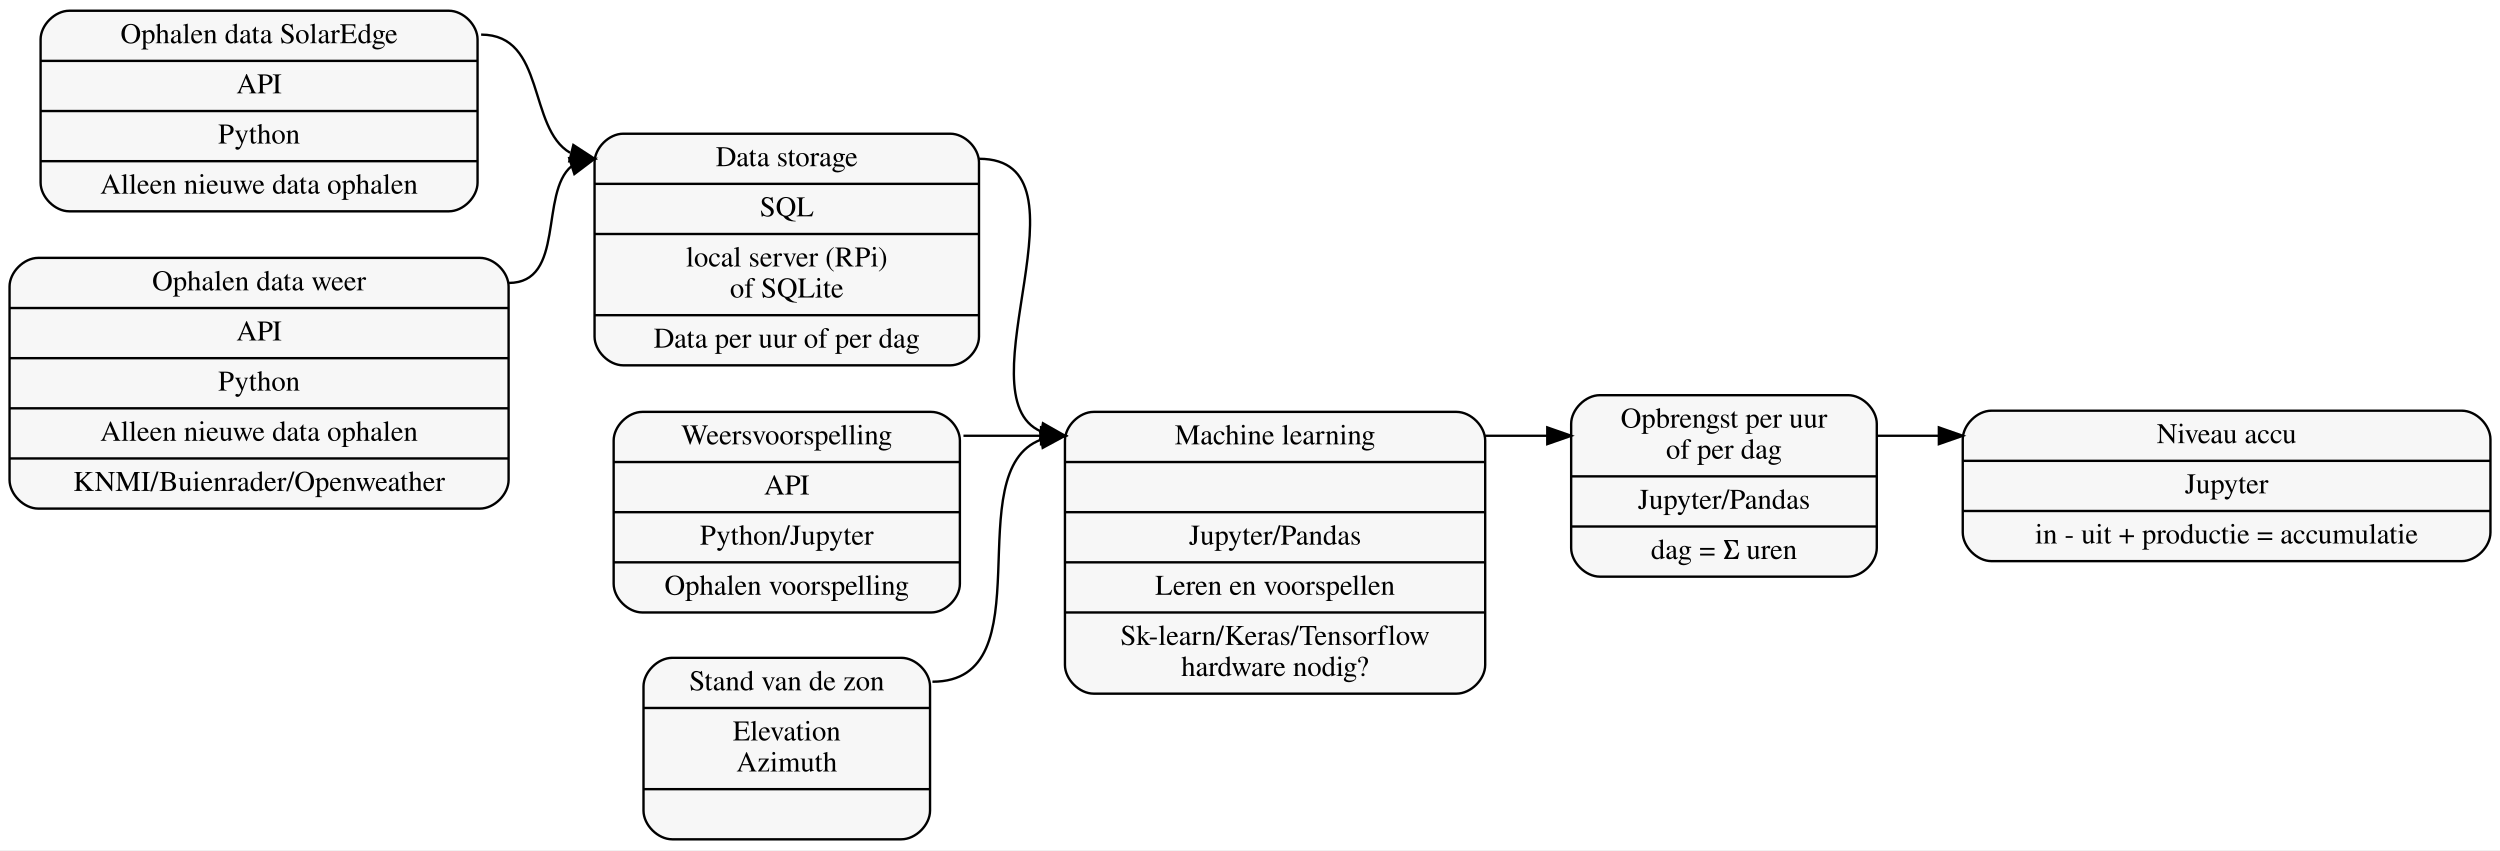
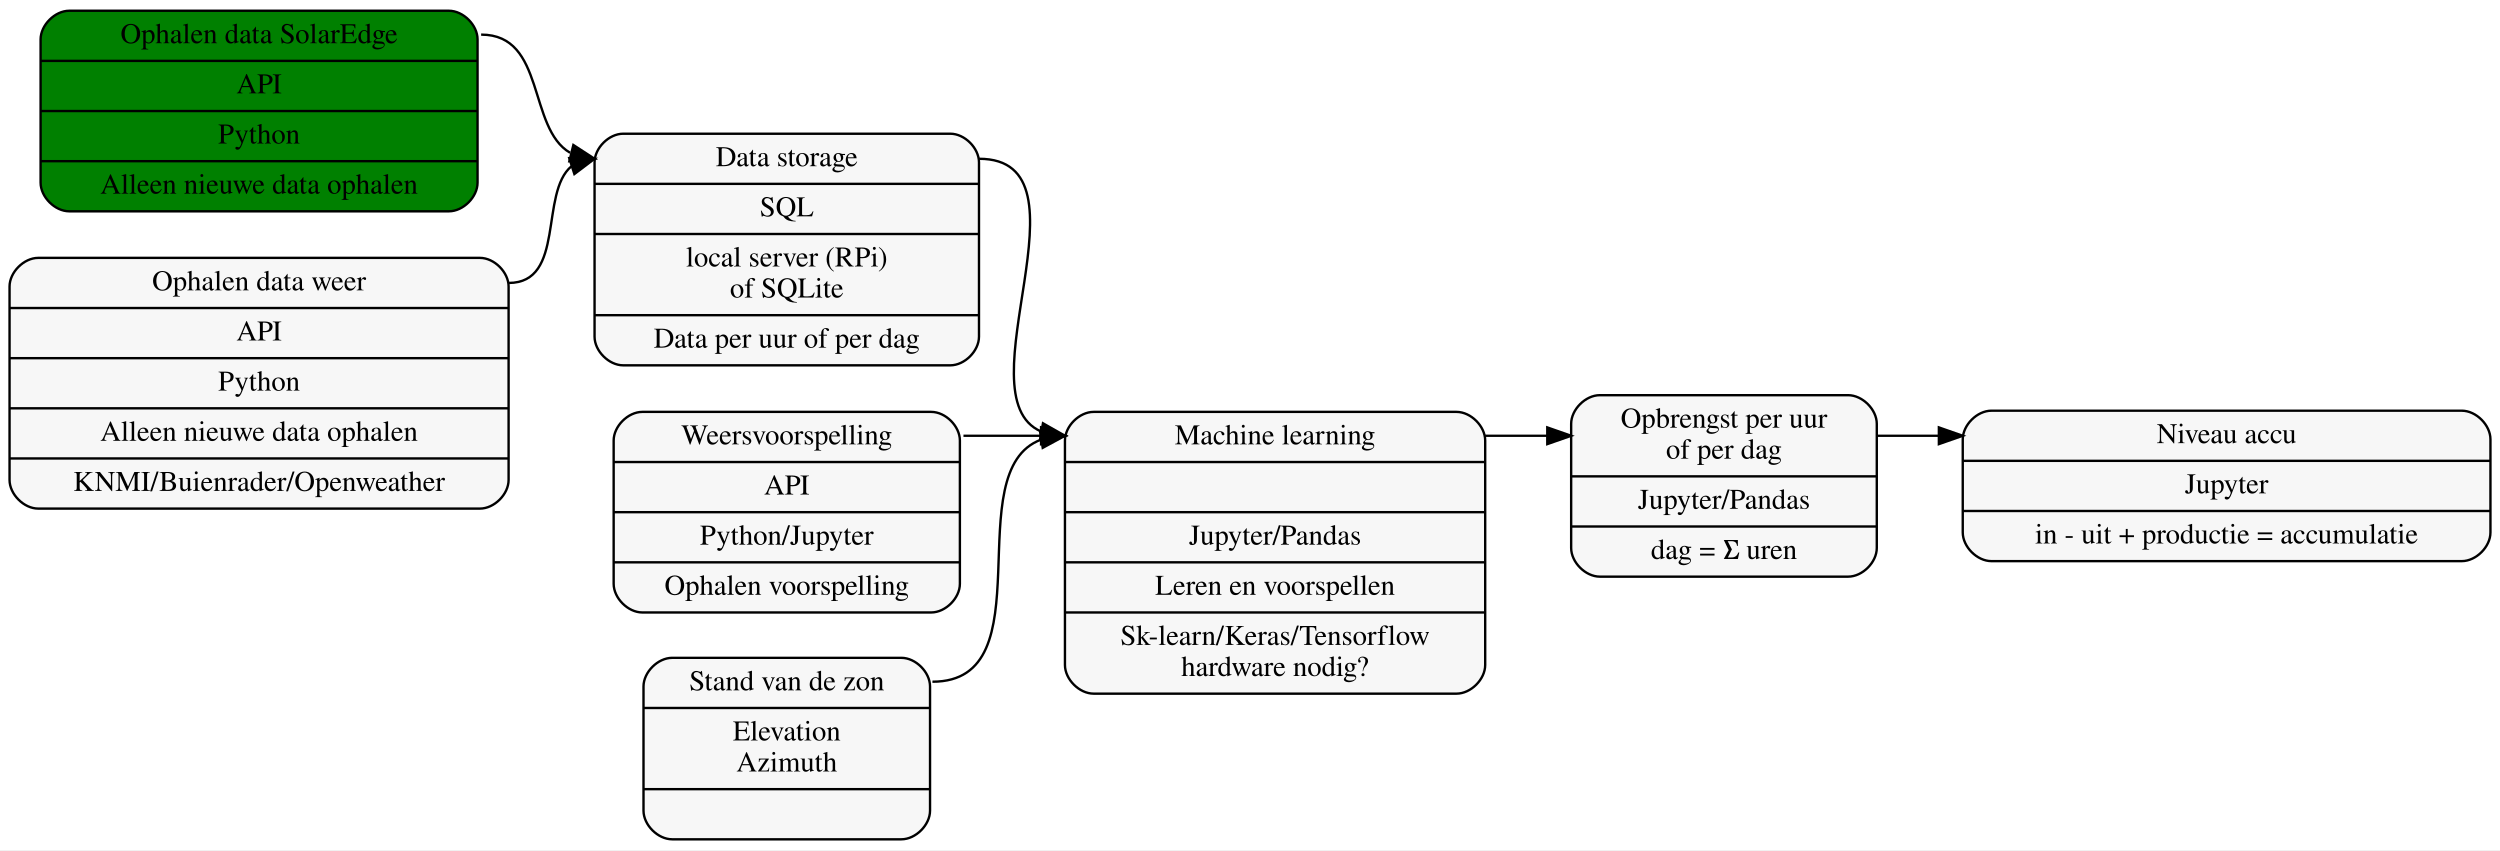
<svg xmlns="http://www.w3.org/2000/svg" width="1047pt" height="356pt" viewBox="0.00 0.00 1047.00 356.00">
  <g id="graph0" class="graph" transform="scale(1 1) rotate(0) translate(4 352)">
    <polygon fill="white" stroke="transparent" points="-4,4 -4,-352 1043,-352 1043,4 -4,4" />
    <g id="node1" class="node">
-       <path fill="#f7f7f7" stroke="black" d="M25,-263.5C25,-263.5 184,-263.5 184,-263.5 190,-263.5 196,-269.5 196,-275.5 196,-275.5 196,-335.5 196,-335.5 196,-341.5 190,-347.5 184,-347.5 184,-347.5 25,-347.5 25,-347.5 19,-347.5 13,-341.5 13,-335.5 13,-335.5 13,-275.5 13,-275.5 13,-269.5 19,-263.5 25,-263.5" />
+       <path fill="green" stroke="black" d="M25,-263.5C25,-263.5 184,-263.5 184,-263.5 190,-263.5 196,-269.5 196,-275.5 196,-275.5 196,-335.5 196,-335.5 196,-341.5 190,-347.5 184,-347.5 184,-347.5 25,-347.5 25,-347.5 19,-347.5 13,-341.5 13,-335.5 13,-335.5 13,-275.5 13,-275.5 13,-269.5 19,-263.5 25,-263.5" />
      <text text-anchor="middle" x="104.5" y="-333.9" font-family="Times,serif" font-size="12.00">Ophalen data SolarEdge</text>
      <polyline fill="none" stroke="black" points="13,-326.5 196,-326.5 " />
      <text text-anchor="middle" x="104.5" y="-312.9" font-family="Times,serif" font-size="12.00">API</text>
      <polyline fill="none" stroke="black" points="13,-305.5 196,-305.5 " />
      <text text-anchor="middle" x="104.5" y="-291.9" font-family="Times,serif" font-size="12.00">Python</text>
      <polyline fill="none" stroke="black" points="13,-284.5 196,-284.5 " />
      <text text-anchor="middle" x="104.5" y="-270.9" font-family="Times,serif" font-size="12.00">Alleen nieuwe data ophalen</text>
    </g>
    <g id="node3" class="node">
      <path fill="#f7f7f7" stroke="black" d="M257,-199C257,-199 394,-199 394,-199 400,-199 406,-205 406,-211 406,-211 406,-284 406,-284 406,-290 400,-296 394,-296 394,-296 257,-296 257,-296 251,-296 245,-290 245,-284 245,-284 245,-211 245,-211 245,-205 251,-199 257,-199" />
      <text text-anchor="middle" x="325.5" y="-282.4" font-family="Times,serif" font-size="12.00">Data storage</text>
      <polyline fill="none" stroke="black" points="245,-275 406,-275 " />
      <text text-anchor="middle" x="325.5" y="-261.4" font-family="Times,serif" font-size="12.00">SQL</text>
      <polyline fill="none" stroke="black" points="245,-254 406,-254 " />
      <text text-anchor="middle" x="325.5" y="-240.4" font-family="Times,serif" font-size="12.00">local server (RPi)</text>
      <text text-anchor="middle" x="325.5" y="-227.4" font-family="Times,serif" font-size="12.00">of SQLite</text>
      <polyline fill="none" stroke="black" points="245,-220 406,-220 " />
      <text text-anchor="middle" x="325.5" y="-206.4" font-family="Times,serif" font-size="12.00">Data per uur of per dag</text>
    </g>
    <g id="edge2" class="edge">
      <path fill="none" stroke="black" d="M197.5,-337.5C224.64,-337.5 216.89,-298.4 234.77,-288.01" />
      <polygon fill="black" stroke="black" points="236.12,-291.28 245,-285.5 234.45,-284.48 236.12,-291.28" />
    </g>
    <g id="node2" class="node">
      <path fill="#f7f7f7" stroke="black" d="M12,-139C12,-139 197,-139 197,-139 203,-139 209,-145 209,-151 209,-151 209,-232 209,-232 209,-238 203,-244 197,-244 197,-244 12,-244 12,-244 6,-244 0,-238 0,-232 0,-232 0,-151 0,-151 0,-145 6,-139 12,-139" />
      <text text-anchor="middle" x="104.5" y="-230.4" font-family="Times,serif" font-size="12.00">Ophalen data weer</text>
      <polyline fill="none" stroke="black" points="0,-223 209,-223 " />
      <text text-anchor="middle" x="104.5" y="-209.4" font-family="Times,serif" font-size="12.00">API</text>
      <polyline fill="none" stroke="black" points="0,-202 209,-202 " />
      <text text-anchor="middle" x="104.5" y="-188.4" font-family="Times,serif" font-size="12.00">Python</text>
      <polyline fill="none" stroke="black" points="0,-181 209,-181 " />
      <text text-anchor="middle" x="104.5" y="-167.4" font-family="Times,serif" font-size="12.00">Alleen nieuwe data ophalen</text>
      <polyline fill="none" stroke="black" points="0,-160 209,-160 " />
      <text text-anchor="middle" x="104.5" y="-146.4" font-family="Times,serif" font-size="12.00">KNMI/Buienrader/Openweather</text>
    </g>
    <g id="edge3" class="edge">
      <path fill="none" stroke="black" d="M209,-233.5C232.94,-233.5 221.83,-271.21 235.36,-282.4" />
      <polygon fill="black" stroke="black" points="234.41,-285.77 245,-285.5 236.55,-279.11 234.41,-285.77" />
    </g>
    <g id="node5" class="node">
      <path fill="#f7f7f7" stroke="black" d="M454,-61.5C454,-61.5 606,-61.5 606,-61.5 612,-61.5 618,-67.5 618,-73.5 618,-73.5 618,-167.5 618,-167.5 618,-173.5 612,-179.5 606,-179.5 606,-179.5 454,-179.5 454,-179.5 448,-179.5 442,-173.5 442,-167.5 442,-167.5 442,-73.5 442,-73.5 442,-67.5 448,-61.5 454,-61.5" />
      <text text-anchor="middle" x="530" y="-165.9" font-family="Times,serif" font-size="12.00">Machine learning</text>
      <polyline fill="none" stroke="black" points="442,-158.5 618,-158.5 " />
      <text text-anchor="middle" x="530" y="-144.9" font-family="Times,serif" font-size="12.00"> </text>
      <polyline fill="none" stroke="black" points="442,-137.5 618,-137.5 " />
      <text text-anchor="middle" x="530" y="-123.9" font-family="Times,serif" font-size="12.00">Jupyter/Pandas</text>
      <polyline fill="none" stroke="black" points="442,-116.5 618,-116.5 " />
      <text text-anchor="middle" x="530" y="-102.9" font-family="Times,serif" font-size="12.00">Leren en voorspellen</text>
      <polyline fill="none" stroke="black" points="442,-95.5 618,-95.5 " />
      <text text-anchor="middle" x="530" y="-81.9" font-family="Times,serif" font-size="12.00">Sk-learn/Keras/Tensorflow</text>
      <text text-anchor="middle" x="530" y="-68.9" font-family="Times,serif" font-size="12.00">hardware nodig?</text>
    </g>
    <g id="edge4" class="edge">
      <path fill="none" stroke="black" d="M406,-285.5C455.97,-285.5 398.01,-186.08 431.96,-171.32" />
      <polygon fill="black" stroke="black" points="432.79,-174.73 442,-169.5 431.54,-167.84 432.79,-174.73" />
    </g>
    <g id="node4" class="node">
      <path fill="#f7f7f7" stroke="black" d="M265,-95.5C265,-95.5 386,-95.5 386,-95.5 392,-95.5 398,-101.5 398,-107.5 398,-107.5 398,-167.5 398,-167.5 398,-173.5 392,-179.5 386,-179.5 386,-179.5 265,-179.5 265,-179.5 259,-179.5 253,-173.5 253,-167.5 253,-167.5 253,-107.5 253,-107.5 253,-101.5 259,-95.5 265,-95.5" />
      <text text-anchor="middle" x="325.5" y="-165.9" font-family="Times,serif" font-size="12.00">Weersvoorspelling</text>
      <polyline fill="none" stroke="black" points="253,-158.5 398,-158.5 " />
      <text text-anchor="middle" x="325.5" y="-144.9" font-family="Times,serif" font-size="12.00">API</text>
      <polyline fill="none" stroke="black" points="253,-137.5 398,-137.5 " />
      <text text-anchor="middle" x="325.5" y="-123.9" font-family="Times,serif" font-size="12.00">Python/Jupyter</text>
      <polyline fill="none" stroke="black" points="253,-116.5 398,-116.5 " />
      <text text-anchor="middle" x="325.5" y="-102.9" font-family="Times,serif" font-size="12.00">Ophalen voorspelling</text>
    </g>
    <g id="edge1" class="edge">
      <path fill="none" stroke="black" d="M399.5,-169.5C414.4,-169.5 420.49,-169.5 431.67,-169.5" />
      <polygon fill="black" stroke="black" points="432,-173 442,-169.5 432,-166 432,-173" />
    </g>
    <g id="node6" class="node">
      <path fill="#f7f7f7" stroke="black" d="M666,-110.5C666,-110.5 770,-110.5 770,-110.5 776,-110.5 782,-116.5 782,-122.5 782,-122.5 782,-174.5 782,-174.5 782,-180.5 776,-186.5 770,-186.5 770,-186.5 666,-186.5 666,-186.5 660,-186.5 654,-180.5 654,-174.5 654,-174.5 654,-122.5 654,-122.5 654,-116.5 660,-110.5 666,-110.5" />
      <text text-anchor="middle" x="718" y="-172.9" font-family="Times,serif" font-size="12.00">Opbrengst per uur</text>
      <text text-anchor="middle" x="718" y="-159.9" font-family="Times,serif" font-size="12.00">of per dag</text>
      <polyline fill="none" stroke="black" points="654,-152.5 782,-152.5 " />
      <text text-anchor="middle" x="718" y="-138.9" font-family="Times,serif" font-size="12.00">Jupyter/Pandas</text>
      <polyline fill="none" stroke="black" points="654,-131.5 782,-131.5 " />
      <text text-anchor="middle" x="718" y="-117.9" font-family="Times,serif" font-size="12.00">dag = Σ uren</text>
    </g>
    <g id="edge5" class="edge">
      <path fill="none" stroke="black" d="M618,-169.5C630,-169.5 635.25,-169.5 643.88,-169.5" />
      <polygon fill="black" stroke="black" points="644,-173 654,-169.5 644,-166 644,-173" />
    </g>
    <g id="node7" class="node">
      <path fill="#f7f7f7" stroke="black" d="M830,-117C830,-117 1027,-117 1027,-117 1033,-117 1039,-123 1039,-129 1039,-129 1039,-168 1039,-168 1039,-174 1033,-180 1027,-180 1027,-180 830,-180 830,-180 824,-180 818,-174 818,-168 818,-168 818,-129 818,-129 818,-123 824,-117 830,-117" />
      <text text-anchor="middle" x="928.5" y="-166.4" font-family="Times,serif" font-size="12.00">Niveau accu</text>
      <polyline fill="none" stroke="black" points="818,-159 1039,-159 " />
      <text text-anchor="middle" x="928.5" y="-145.4" font-family="Times,serif" font-size="12.00">Jupyter</text>
      <polyline fill="none" stroke="black" points="818,-138 1039,-138 " />
      <text text-anchor="middle" x="928.5" y="-124.4" font-family="Times,serif" font-size="12.00">in - uit + productie = accumulatie</text>
    </g>
    <g id="edge6" class="edge">
      <path fill="none" stroke="black" d="M782,-169.5C794,-169.5 799.25,-169.5 807.88,-169.5" />
      <polygon fill="black" stroke="black" points="808,-173 818,-169.5 808,-166 808,-173" />
    </g>
    <g id="node8" class="node">
      <path fill="#f7f7f7" stroke="black" d="M277.5,-0.5C277.5,-0.5 373.5,-0.5 373.5,-0.5 379.5,-0.5 385.5,-6.5 385.5,-12.5 385.5,-12.5 385.5,-64.5 385.5,-64.5 385.5,-70.5 379.5,-76.5 373.5,-76.5 373.5,-76.5 277.5,-76.5 277.5,-76.5 271.5,-76.5 265.5,-70.5 265.5,-64.5 265.5,-64.5 265.5,-12.5 265.5,-12.5 265.5,-6.5 271.5,-0.5 277.5,-0.5" />
      <text text-anchor="middle" x="325.5" y="-62.9" font-family="Times,serif" font-size="12.00">Stand van de zon</text>
      <polyline fill="none" stroke="black" points="265.5,-55.5 385.5,-55.5 " />
      <text text-anchor="middle" x="325.5" y="-41.9" font-family="Times,serif" font-size="12.00">Elevation</text>
      <text text-anchor="middle" x="325.5" y="-28.9" font-family="Times,serif" font-size="12.00">Azimuth</text>
      <polyline fill="none" stroke="black" points="265.5,-21.5 385.5,-21.5 " />
      <text text-anchor="middle" x="325.5" y="-7.9" font-family="Times,serif" font-size="12.00"> </text>
    </g>
    <g id="edge7" class="edge">
      <path fill="none" stroke="black" d="M386.5,-66.5C434.64,-66.5 396.65,-154.78 432,-167.88" />
      <polygon fill="black" stroke="black" points="431.57,-171.36 442,-169.5 432.69,-164.45 431.57,-171.36" />
    </g>
  </g>
</svg>
